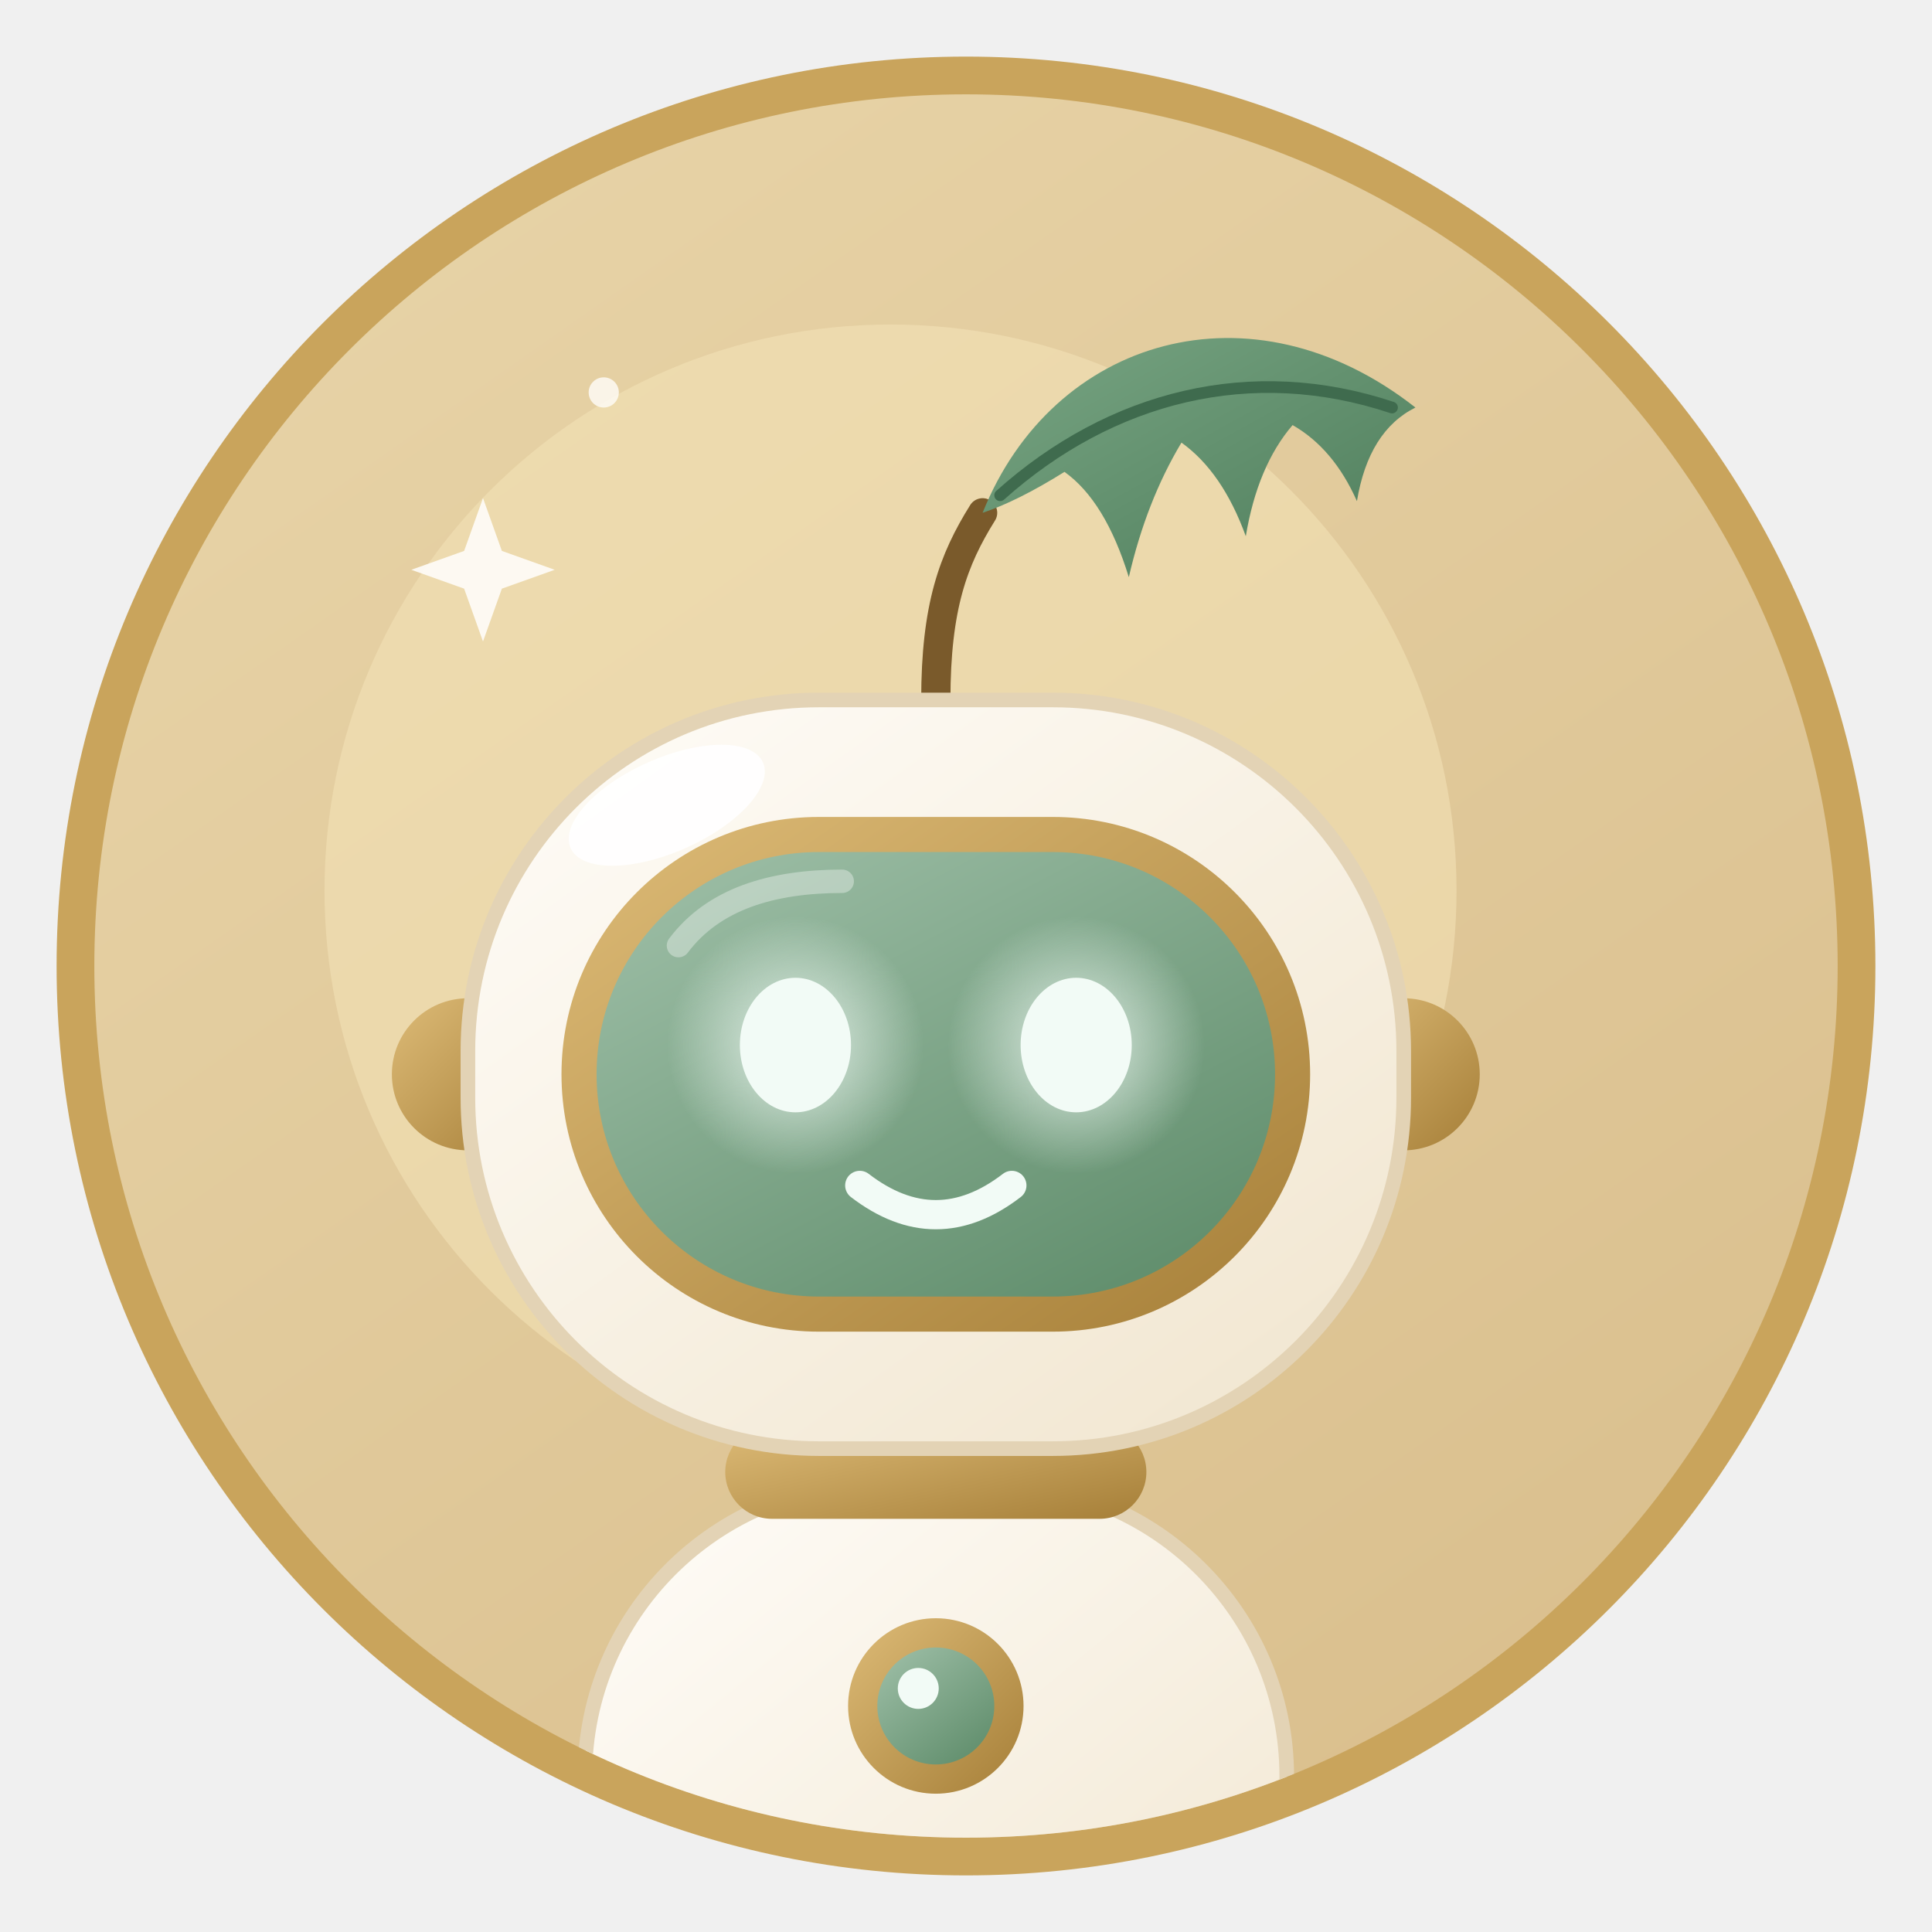
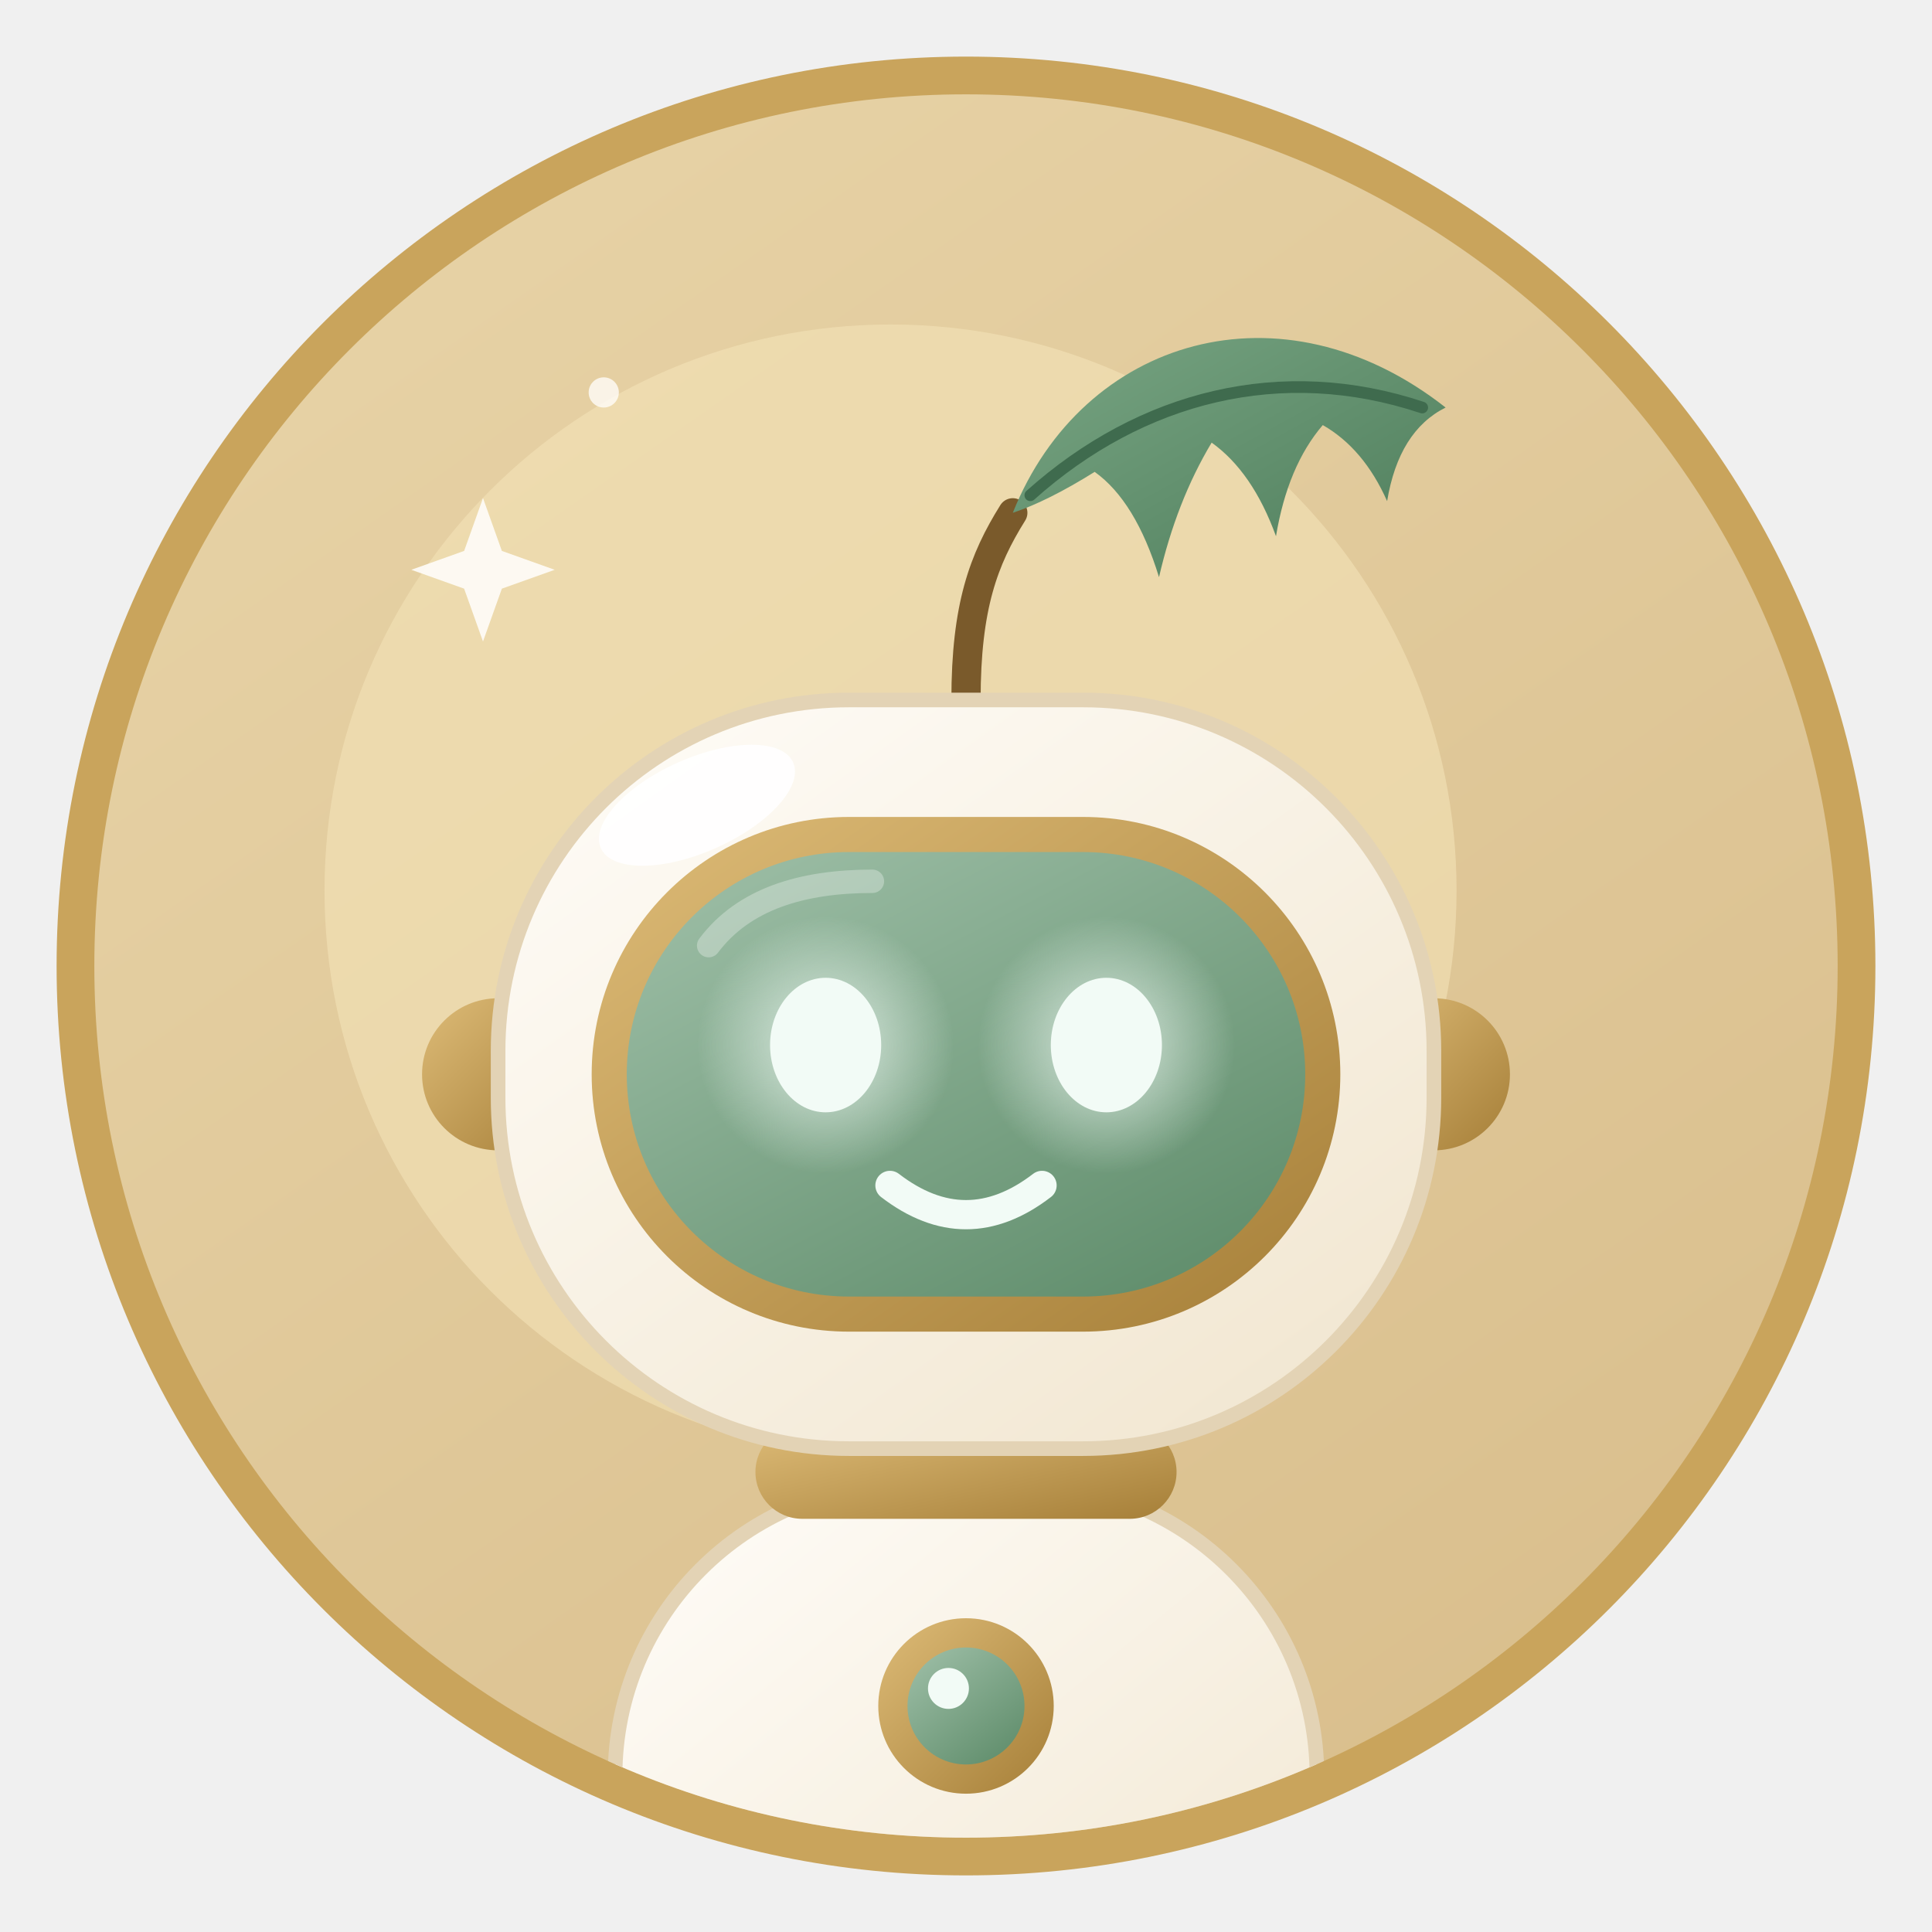
- <svg xmlns="http://www.w3.org/2000/svg" viewBox="0 0 512 512" fill="none">
+ <svg xmlns="http://www.w3.org/2000/svg" fill="none" viewBox="0 0 512 512">
  <defs>
-     <linearGradient id="am-disc" x1="0.15" y1="0" x2="0.85" y2="1">
-       <stop offset="0" stop-color="#E8D4A8" />
-       <stop offset="1" stop-color="#D9BE8C" />
+     <linearGradient id="a" x1=".1" x2=".8" y1="0" y2="1">
+       <stop offset="0" stop-color="#e8d4a8" />
+       <stop offset="1" stop-color="#d9be8c" />
    </linearGradient>
-     <linearGradient id="am-cream" x1="0" y1="0" x2="0.9" y2="1">
-       <stop offset="0" stop-color="#FFFDF9" />
-       <stop offset="1" stop-color="#F1E6D0" />
+     <linearGradient id="c" x1="0" x2=".9" y1="0" y2="1">
+       <stop offset="0" stop-color="#fffdf9" />
+       <stop offset="1" stop-color="#f1e6d0" />
    </linearGradient>
-     <linearGradient id="am-gold" x1="0" y1="0" x2="1" y2="1">
-       <stop offset="0" stop-color="#DDBB77" />
-       <stop offset="1" stop-color="#A67F38" />
+     <linearGradient id="d" x1="0" x2="1" y1="0" y2="1">
+       <stop offset="0" stop-color="#db7" />
+       <stop offset="1" stop-color="#a67f38" />
    </linearGradient>
-     <linearGradient id="am-visor" x1="0.1" y1="0" x2="0.9" y2="1">
-       <stop offset="0" stop-color="#9DBEA6" />
-       <stop offset="1" stop-color="#5E8C6A" />
+     <linearGradient id="e" x1=".1" x2=".9" y1="0" y2="1">
+       <stop offset="0" stop-color="#9dbea6" />
+       <stop offset="1" stop-color="#5e8c6a" />
    </linearGradient>
-     <radialGradient id="am-glow">
-       <stop offset="0" stop-color="#F2FBF6" stop-opacity="0.85" />
-       <stop offset="1" stop-color="#F2FBF6" stop-opacity="0" />
+     <linearGradient id="f" x1="0" x2="1" y1="0" y2="1">
+       <stop offset="0" stop-color="#78a583" />
+       <stop offset="1" stop-color="#4e7d5b" />
+     </linearGradient>
+     <radialGradient id="g">
+       <stop offset="0" stop-color="#f2fbf6" stop-opacity=".8" />
+       <stop offset="1" stop-color="#f2fbf6" stop-opacity="0" />
    </radialGradient>
-     <linearGradient id="am-leaf" x1="0" y1="0" x2="1" y2="1">
-       <stop offset="0" stop-color="#78A583" />
-       <stop offset="1" stop-color="#4E7D5B" />
-     </linearGradient>
-     <clipPath id="am-clip">
+     <clipPath id="b">
      <circle cx="256" cy="256" r="231" />
    </clipPath>
  </defs>
-   <circle cx="256" cy="256" r="236" fill="url(#am-disc)" />
-   <circle cx="256" cy="256" r="236" stroke="#C9A45C" stroke-width="10" />
-   <g clip-path="url(#am-clip)">
-     <circle cx="236" cy="236" r="150" fill="#F4E3B8" opacity="0.55" />
-     <path d="M128 132 l5 14 14 5 -14 5 -5 14 -5 -14 -14 -5 14 -5z" fill="#FFFDF9" opacity="0.9" />
-     <circle cx="160" cy="104" r="4" fill="#FFFDF9" opacity="0.8" />
-     <g transform="translate(248 418) scale(1.55)">
-       <rect x="-60" y="-16" width="120" height="110" rx="50" fill="url(#am-cream)" stroke="#E3D3B5" stroke-width="2.5" />
-       <circle cx="0" cy="22" r="15" fill="url(#am-gold)" />
-       <circle cx="0" cy="22" r="10" fill="url(#am-visor)" />
-       <circle cx="-3" cy="19" r="3.5" fill="#F2FBF6" />
-       <rect x="-36" y="-26" width="72" height="16" rx="8" fill="url(#am-gold)" />
-       <path d="M0 -150 C0 -166 3 -174 8 -182" stroke="#7A5A2B" stroke-width="5" stroke-linecap="round" />
-       <path d="M8 -182 C20 -212 54 -222 82 -200 Q74 -196 72 -184 Q68 -193 61 -197 Q55 -190 53 -178 Q49 -189 42 -194 Q36 -184 33 -171 Q29 -184 22 -189 Q14 -184 8 -182Z" fill="url(#am-leaf)" />
-       <path d="M11 -185 C30 -202 54 -208 78 -200" stroke="#3F6B4E" stroke-width="2" stroke-linecap="round" />
-       <circle cx="-80" cy="-86" r="13" fill="url(#am-gold)" />
-       <circle cx="80" cy="-86" r="13" fill="url(#am-gold)" />
-       <rect x="-80" y="-150" width="160" height="128" rx="60" fill="url(#am-cream)" stroke="#E3D3B5" stroke-width="2.5" />
-       <ellipse cx="-46" cy="-132" rx="18" ry="8" transform="rotate(-24 -46 -132)" fill="#FFFFFF" opacity="0.9" />
-       <rect x="-64" y="-130" width="128" height="88" rx="44" fill="url(#am-gold)" />
-       <rect x="-58" y="-124" width="116" height="76" rx="38" fill="url(#am-visor)" />
-       <path d="M-44 -108 C-38 -116 -28 -119 -16 -119" stroke="#FFFFFF" stroke-width="4" stroke-linecap="round" opacity="0.35" />
-       <circle cx="-24" cy="-91" r="22" fill="url(#am-glow)" />
-       <circle cx="24" cy="-91" r="22" fill="url(#am-glow)" />
-       <ellipse cx="-24" cy="-91" rx="9.5" ry="11.5" fill="#F2FBF6" />
-       <ellipse cx="24" cy="-91" rx="9.5" ry="11.5" fill="#F2FBF6" />
-       <path d="M-13 -67 Q0 -57 13 -67" stroke="#F2FBF6" stroke-width="5" stroke-linecap="round" />
+   <circle cx="256" cy="256" r="236" fill="url(#a)" />
+   <circle cx="256" cy="256" r="236" stroke="#c9a45c" stroke-width="10" />
+   <g clip-path="url(#b)">
+     <circle cx="236" cy="236" r="150" fill="#f4e3b8" opacity=".6" />
+     <path fill="#fffdf9" d="m128 132 5 14 14 5-14 5-5 14-5-14-14-5 14-5z" opacity=".9" />
+     <circle cx="160" cy="104" r="4" fill="#fffdf9" opacity=".8" />
+     <g transform="translate(256 418)scale(1.55)">
+       <rect width="120" height="110" x="-60" y="-16" fill="url(#c)" stroke="#e3d3b5" stroke-width="2.5" rx="50" />
+       <circle cy="22" r="15" fill="url(#d)" />
+       <circle cy="22" r="10" fill="url(#e)" />
+       <circle cx="-3" cy="19" r="3.5" fill="#f2fbf6" />
+       <rect width="72" height="16" x="-36" y="-26" fill="url(#d)" rx="8" />
+       <path stroke="#7a5a2b" stroke-linecap="round" stroke-width="5" d="M0-150c0-16 3-24 8-32" />
+       <path fill="url(#f)" d="M8-182c12-30 46-40 74-18q-8 4-10 16-4-9-11-13-6 7-8 19-4-11-11-16-6 10-9 23-4-13-11-18-8 5-14 7" />
+       <path stroke="#3f6b4e" stroke-linecap="round" stroke-width="2" d="M11-185c19-17 43-23 67-15" />
+       <circle cx="-80" cy="-86" r="13" fill="url(#d)" />
+       <circle cx="80" cy="-86" r="13" fill="url(#d)" />
+       <rect width="160" height="128" x="-80" y="-150" fill="url(#c)" stroke="#e3d3b5" stroke-width="2.5" rx="60" />
+       <ellipse cx="-46" cy="-132" fill="#fff" opacity=".9" rx="18" ry="8" transform="rotate(-24 -46 -132)" />
+       <rect width="128" height="88" x="-64" y="-130" fill="url(#d)" rx="44" />
+       <rect width="116" height="76" x="-58" y="-124" fill="url(#e)" rx="38" />
+       <path stroke="#fff" stroke-linecap="round" stroke-width="4" d="M-44-108c6-8 16-11 28-11" opacity=".3" />
+       <circle cx="-24" cy="-91" r="22" fill="url(#g)" />
+       <circle cx="24" cy="-91" r="22" fill="url(#g)" />
+       <ellipse cx="-24" cy="-91" fill="#f2fbf6" rx="9.5" ry="11.5" />
+       <ellipse cx="24" cy="-91" fill="#f2fbf6" rx="9.5" ry="11.5" />
+       <path stroke="#f2fbf6" stroke-linecap="round" stroke-width="5" d="M-13-67q13 10 26 0" />
    </g>
  </g>
</svg>
